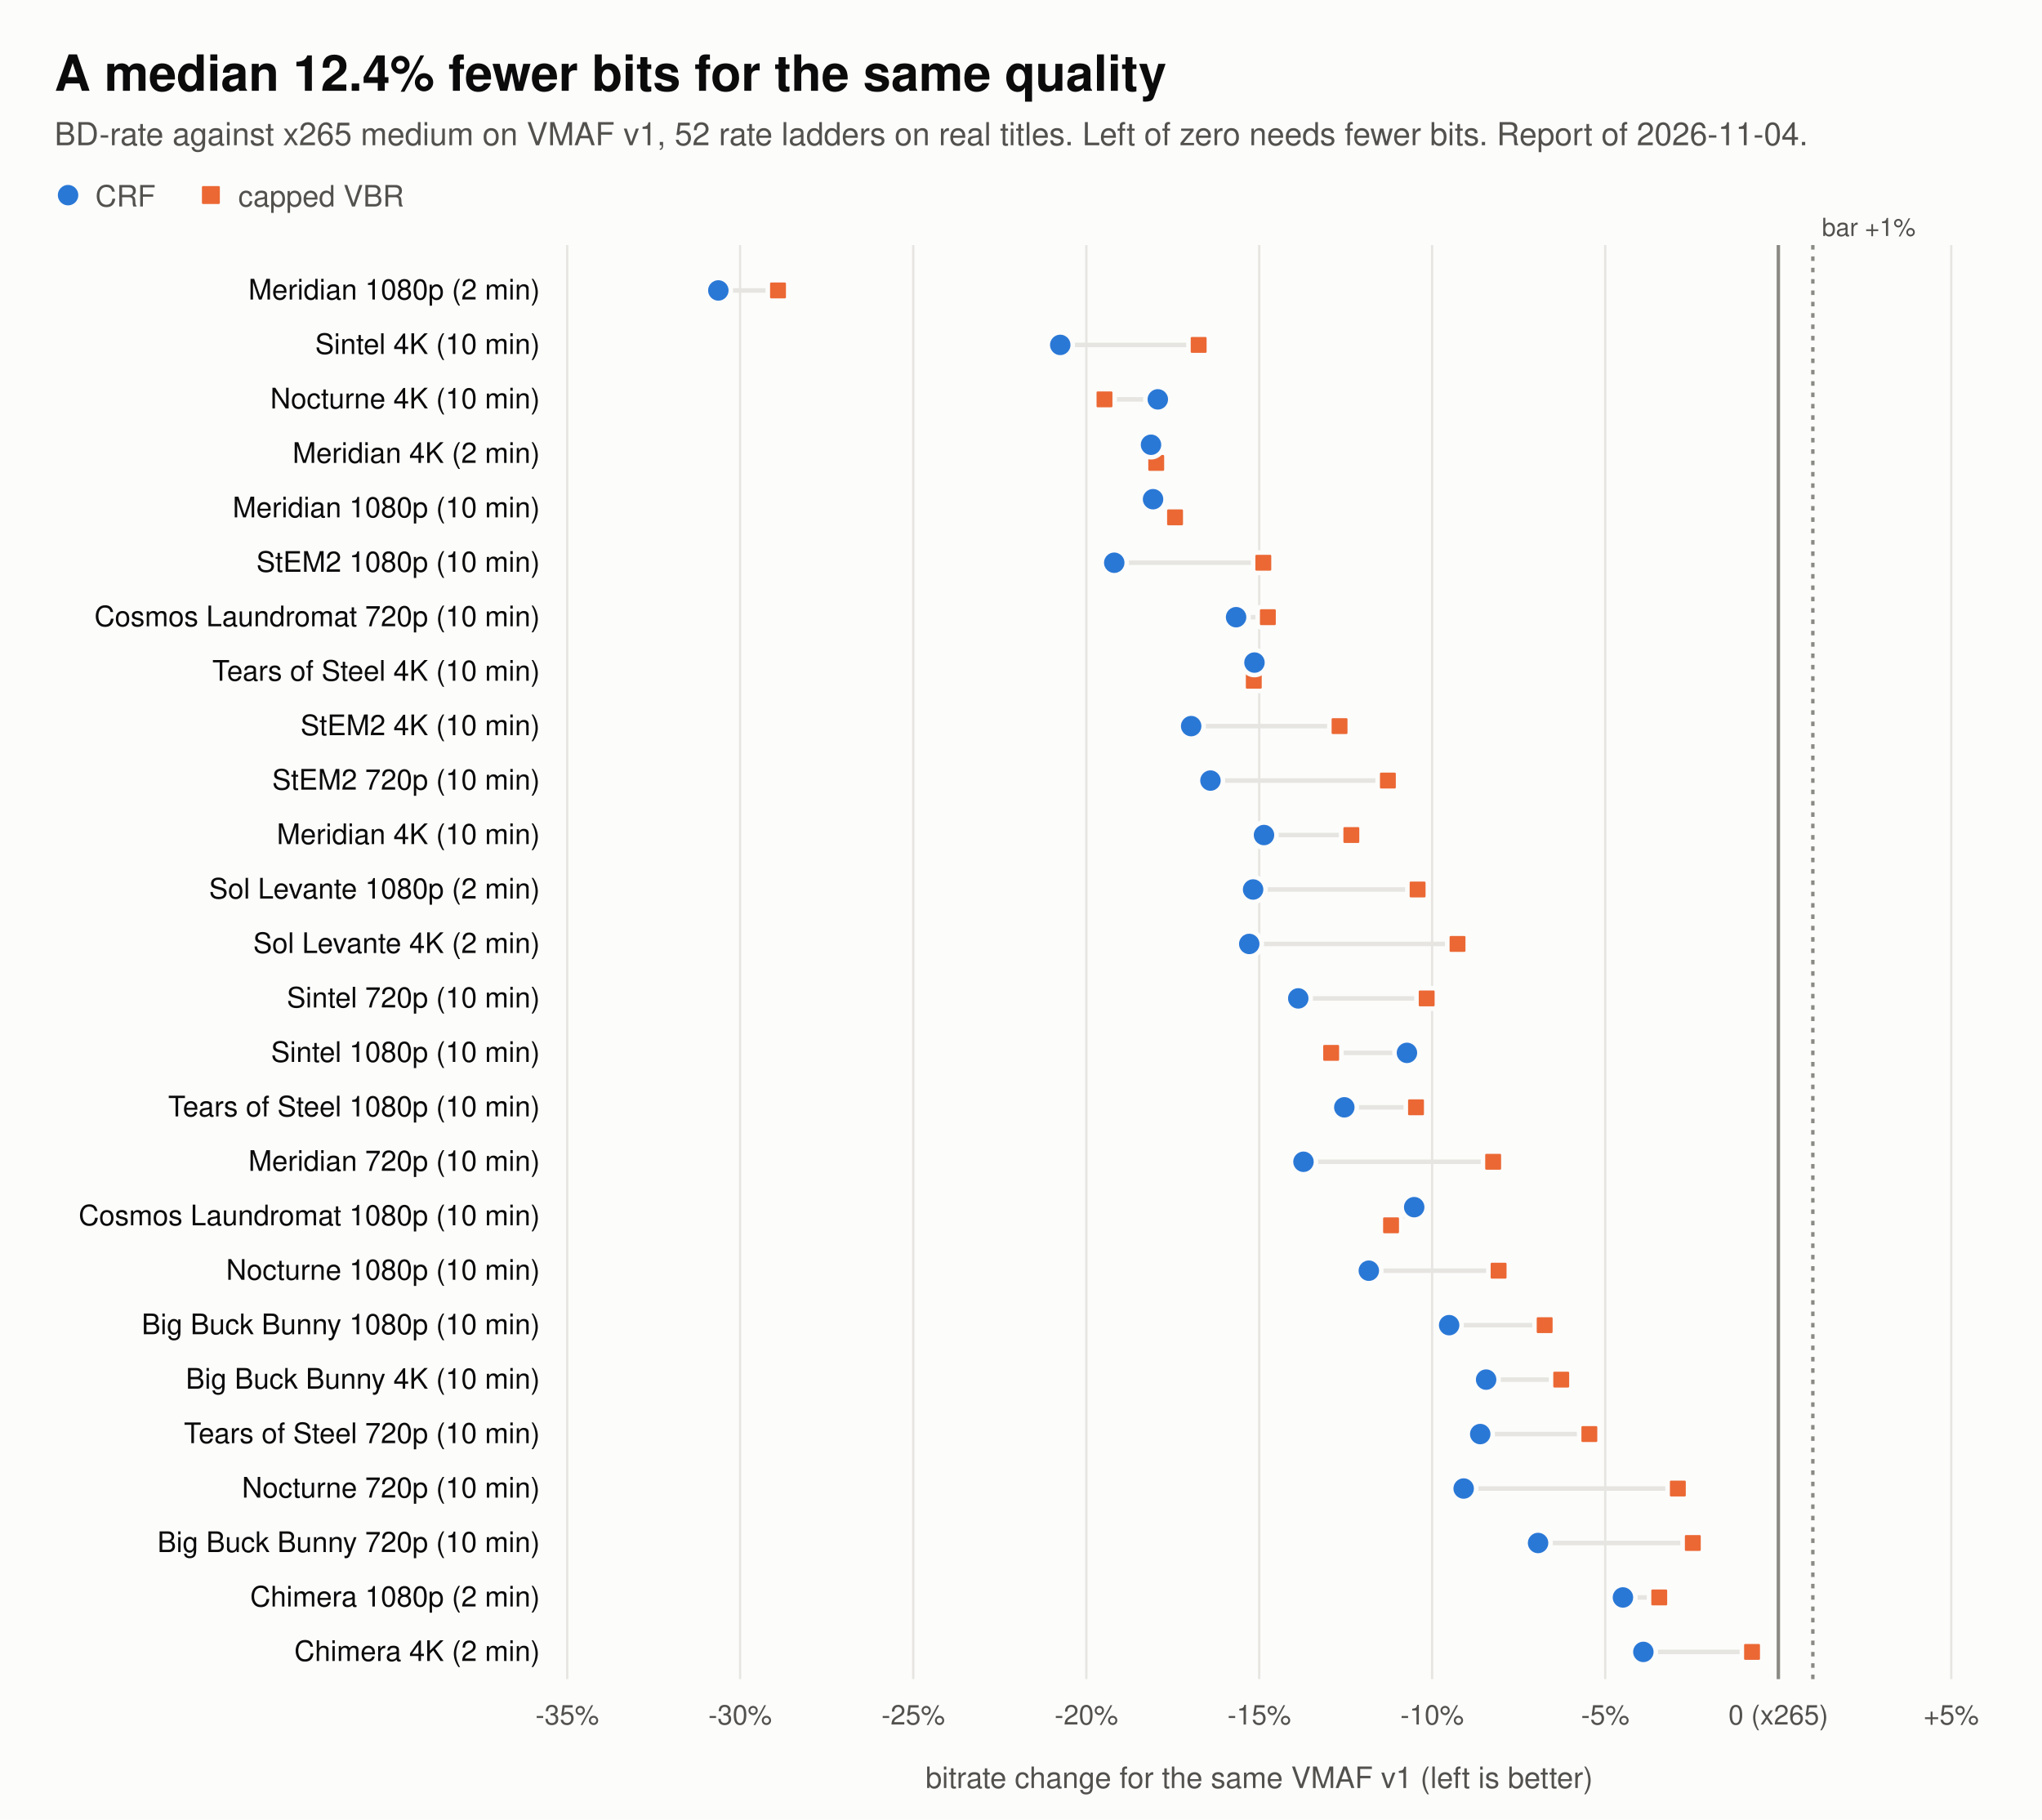
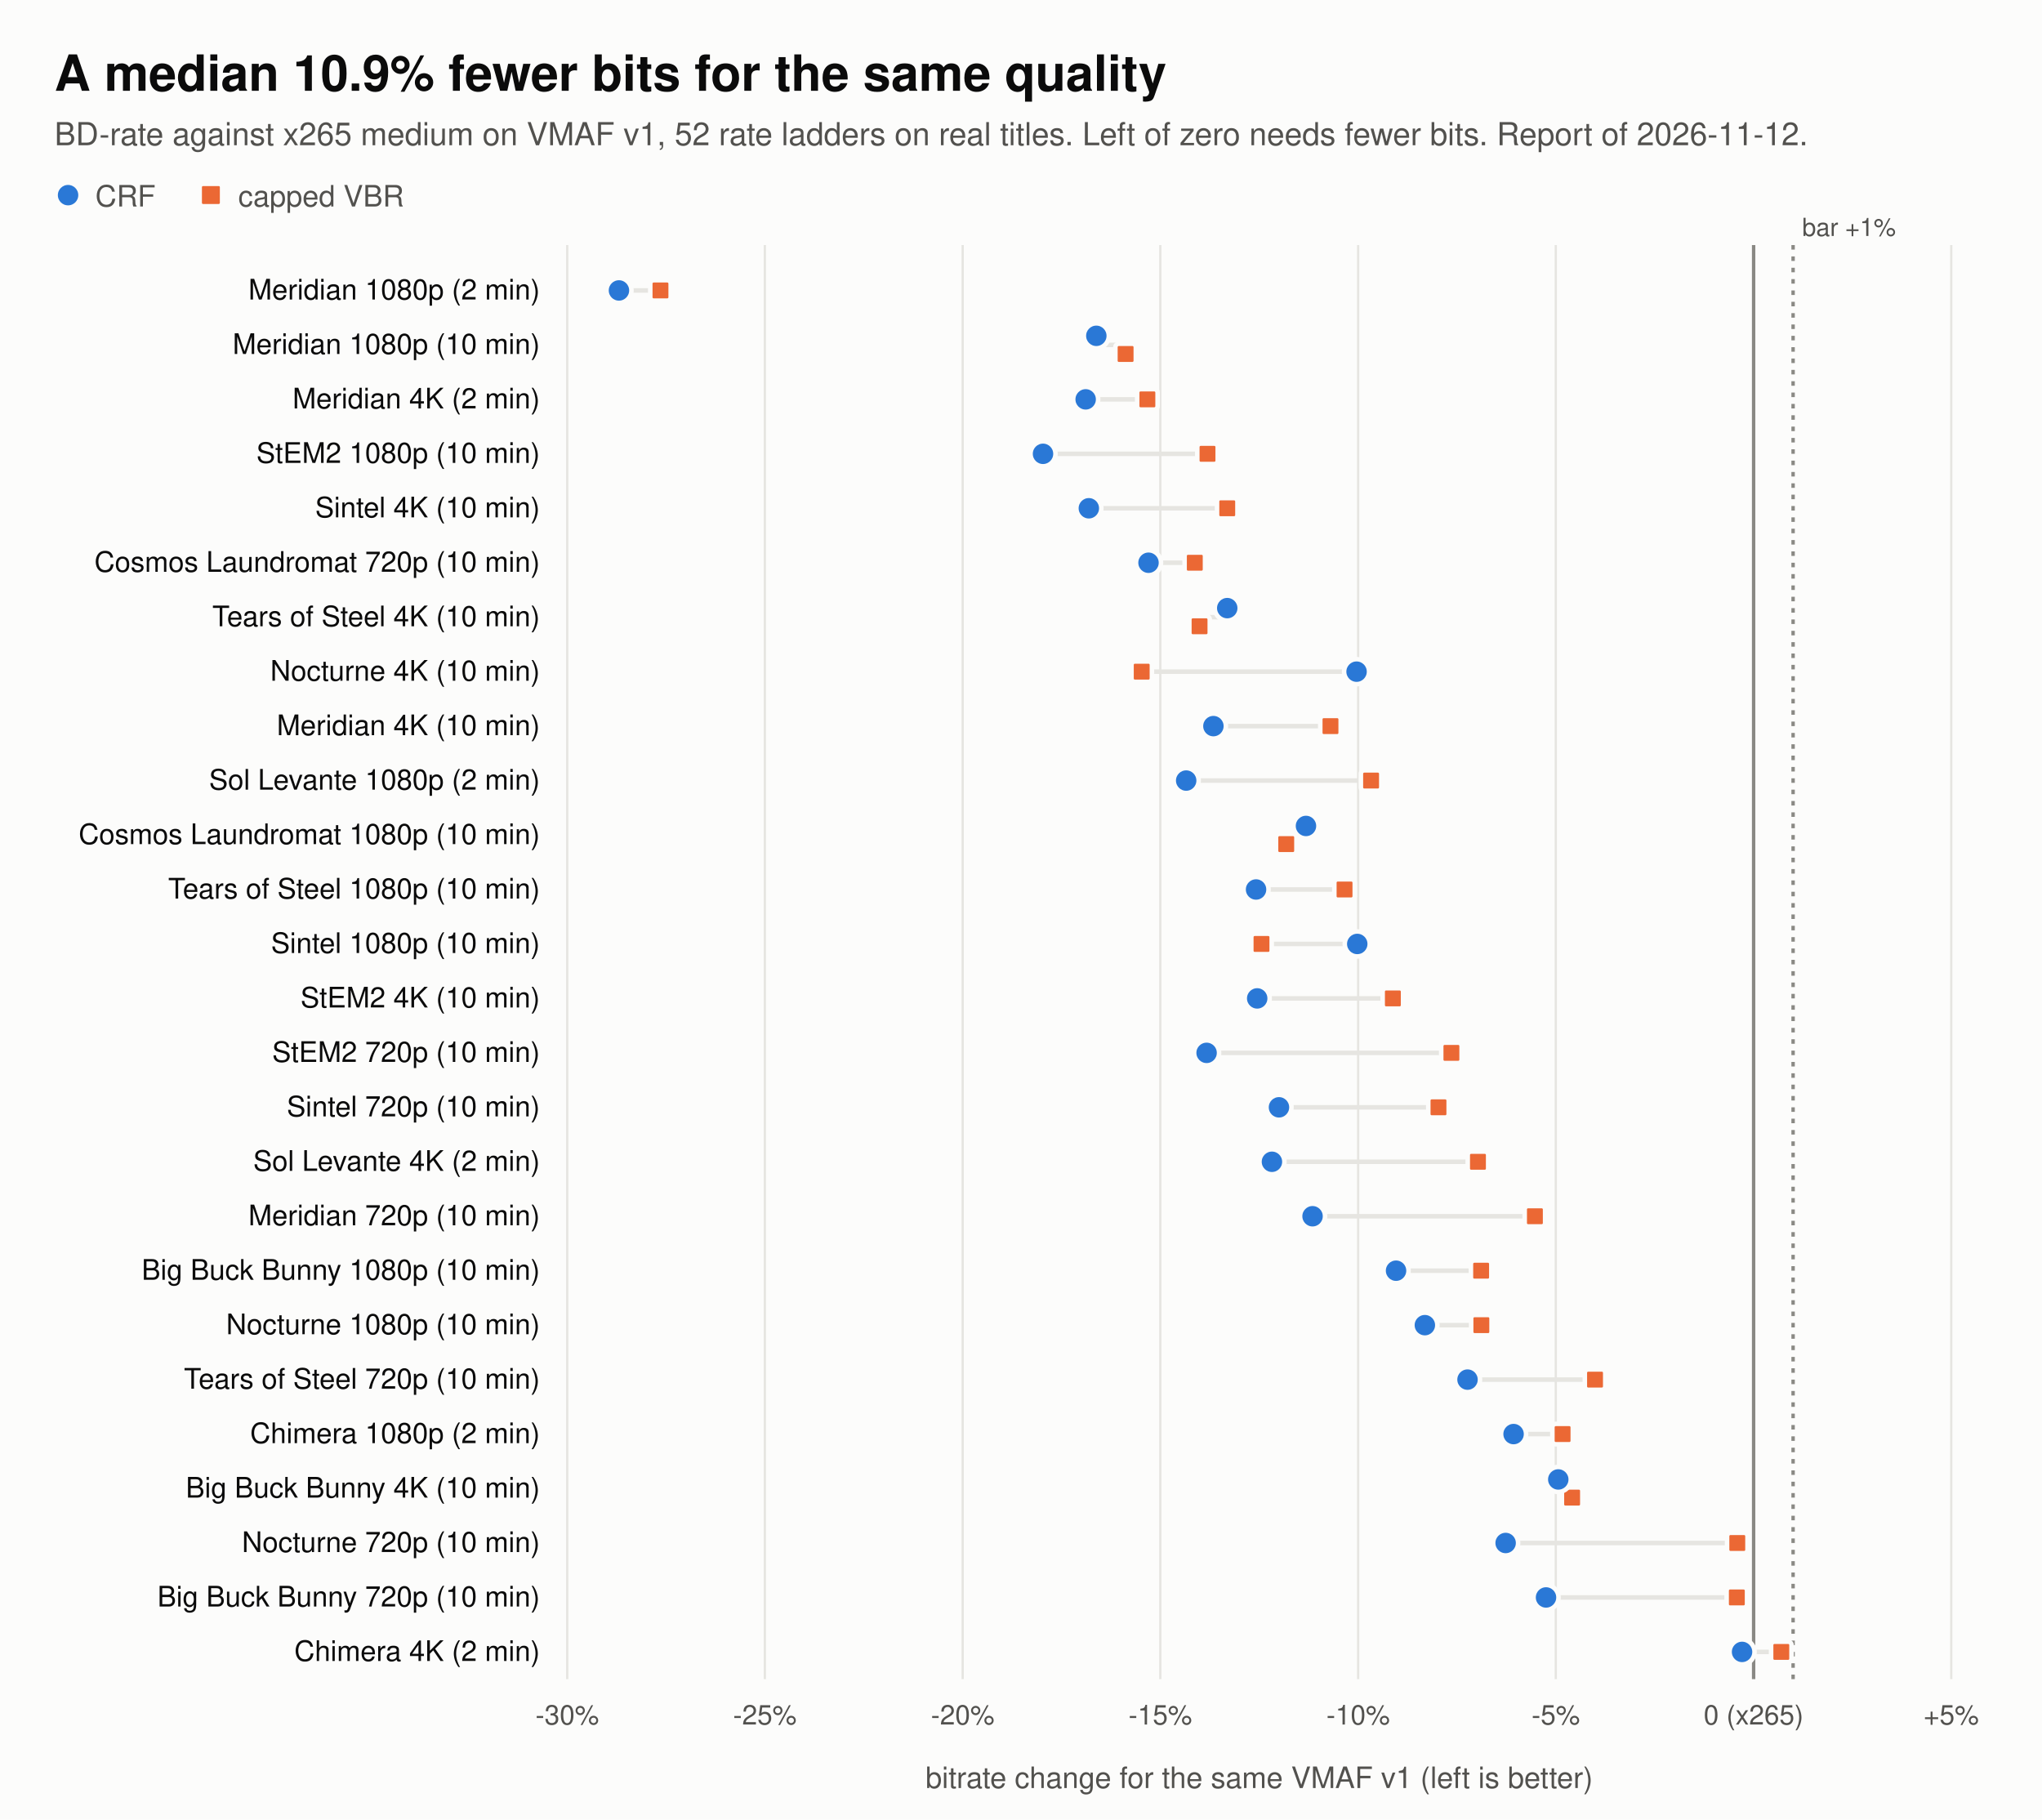
<svg xmlns="http://www.w3.org/2000/svg" width="900" height="802" viewBox="0 0 900 802" role="img">
  <style>
.bg{fill:#fcfcfb}.t1{fill:#0b0b0b}.t2{fill:#52514e}.grid{stroke:#e6e5e1}
.base{stroke:#8a8984}.ring{stroke:#fcfcfb}
.s1{fill:#2a78d6}.s2{fill:#eb6834}.s3{fill:#1baf7a}
.l1{stroke:#2a78d6}.l2{stroke:#eb6834}.l3{stroke:#1baf7a}.span{stroke:#e6e5e1}
text{font-family:-apple-system,"IBM Plex Sans",Helvetica,Arial,sans-serif}
@media (prefers-color-scheme:dark){
.bg{fill:#1a1a19}.t1{fill:#f0efec}.t2{fill:#c3c2b7}.grid{stroke:#2e2e2c}
.base{stroke:#8a8984}.ring{stroke:#1a1a19}
.s1{fill:#3987e5}.s2{fill:#d95926}.s3{fill:#199e70}
.l1{stroke:#3987e5}.l2{stroke:#d95926}.l3{stroke:#199e70}.span{stroke:#3a3a37}}
</style>
  <rect width="100%" height="100%" class="bg" />
-   <text x="24.0" y="40.0" font-size="22" class="t1" text-anchor="start" font-weight="600">A median 12.4% fewer bits for the same quality</text>
-   <text x="24.0" y="64.0" font-size="14" class="t2" text-anchor="start">BD-rate against x265 medium on VMAF v1, 52 rate ladders on real titles. Left of zero needs fewer bits. Report of 2026-11-04.</text>
+   <text x="24.0" y="40.0" font-size="22" class="t1" text-anchor="start" font-weight="600">A median 10.9% fewer bits for the same quality</text>
+   <text x="24.0" y="64.0" font-size="14" class="t2" text-anchor="start">BD-rate against x265 medium on VMAF v1, 52 rate ladders on real titles. Left of zero needs fewer bits. Report of 2026-11-12.</text>
  <circle cx="30.0" cy="86.0" r="5.5" class="s1 ring" stroke-width="2" />
  <text x="42.0" y="91.0" font-size="13" class="t2" text-anchor="start">CRF</text>
  <rect x="88.0" y="81.0" width="9.9" height="9.9" rx="1.5" class="s2 ring" stroke-width="2" />
  <text x="105.0" y="91.0" font-size="13" class="t2" text-anchor="start">capped VBR</text>
  <line x1="250.0" y1="108" x2="250.0" y2="740" class="grid" stroke-width="1" />
-   <text x="250.0" y="760.0" font-size="12" class="t2" text-anchor="middle">-35%</text>
-   <line x1="326.2" y1="108" x2="326.2" y2="740" class="grid" stroke-width="1" />
-   <text x="326.2" y="760.0" font-size="12" class="t2" text-anchor="middle">-30%</text>
-   <line x1="402.5" y1="108" x2="402.5" y2="740" class="grid" stroke-width="1" />
-   <text x="402.5" y="760.0" font-size="12" class="t2" text-anchor="middle">-25%</text>
-   <line x1="478.8" y1="108" x2="478.8" y2="740" class="grid" stroke-width="1" />
-   <text x="478.8" y="760.0" font-size="12" class="t2" text-anchor="middle">-20%</text>
-   <line x1="555.0" y1="108" x2="555.0" y2="740" class="grid" stroke-width="1" />
-   <text x="555.0" y="760.0" font-size="12" class="t2" text-anchor="middle">-15%</text>
-   <line x1="631.2" y1="108" x2="631.2" y2="740" class="grid" stroke-width="1" />
-   <text x="631.2" y="760.0" font-size="12" class="t2" text-anchor="middle">-10%</text>
-   <line x1="707.5" y1="108" x2="707.5" y2="740" class="grid" stroke-width="1" />
-   <text x="707.5" y="760.0" font-size="12" class="t2" text-anchor="middle">-5%</text>
-   <line x1="783.8" y1="108" x2="783.8" y2="740" class="base" stroke-width="1.5" />
-   <text x="783.8" y="760.0" font-size="12" class="t2" text-anchor="middle">0 (x265)</text>
+   <text x="250.0" y="760.0" font-size="12" class="t2" text-anchor="middle">-30%</text>
+   <line x1="337.1" y1="108" x2="337.1" y2="740" class="grid" stroke-width="1" />
+   <text x="337.1" y="760.0" font-size="12" class="t2" text-anchor="middle">-25%</text>
+   <line x1="424.3" y1="108" x2="424.3" y2="740" class="grid" stroke-width="1" />
+   <text x="424.3" y="760.0" font-size="12" class="t2" text-anchor="middle">-20%</text>
+   <line x1="511.4" y1="108" x2="511.4" y2="740" class="grid" stroke-width="1" />
+   <text x="511.4" y="760.0" font-size="12" class="t2" text-anchor="middle">-15%</text>
+   <line x1="598.6" y1="108" x2="598.6" y2="740" class="grid" stroke-width="1" />
+   <text x="598.6" y="760.0" font-size="12" class="t2" text-anchor="middle">-10%</text>
+   <line x1="685.7" y1="108" x2="685.7" y2="740" class="grid" stroke-width="1" />
+   <text x="685.7" y="760.0" font-size="12" class="t2" text-anchor="middle">-5%</text>
+   <line x1="772.9" y1="108" x2="772.9" y2="740" class="base" stroke-width="1.5" />
+   <text x="772.9" y="760.0" font-size="12" class="t2" text-anchor="middle">0 (x265)</text>
  <line x1="860.0" y1="108" x2="860.0" y2="740" class="grid" stroke-width="1" />
  <text x="860.0" y="760.0" font-size="12" class="t2" text-anchor="middle">+5%</text>
-   <line x1="799.0" y1="108" x2="799.0" y2="740" class="base" stroke-width="1.5" stroke-dasharray="2 3" />
-   <text x="803.0" y="104.0" font-size="11" class="t2" text-anchor="start">bar +1%</text>
+   <line x1="790.3" y1="108" x2="790.3" y2="740" class="base" stroke-width="1.5" stroke-dasharray="2 3" />
+   <text x="794.3" y="104.0" font-size="11" class="t2" text-anchor="start">bar +1%</text>
  <text x="555.0" y="788.0" font-size="13" class="t2" text-anchor="middle">bitrate change for the same VMAF v1 (left is better)</text>
  <text x="238.0" y="132.0" font-size="12.5" class="t1" text-anchor="end">Meridian 1080p (2 min)</text>
-   <line x1="316.6" y1="128.0" x2="342.9" y2="128.0" class="span" stroke-width="2" />
-   <rect x="338.4" y="123.5" width="9.0" height="9.0" rx="1.5" class="s2 ring" stroke-width="2" />
-   <circle cx="316.6" cy="128.0" r="5.5" class="s1 ring" stroke-width="2" />
-   <text x="238.0" y="156.0" font-size="12.5" class="t1" text-anchor="end">Sintel 4K (10 min)</text>
-   <line x1="467.3" y1="152.0" x2="528.3" y2="152.0" class="span" stroke-width="2" />
-   <rect x="523.8" y="147.5" width="9.0" height="9.0" rx="1.5" class="s2 ring" stroke-width="2" />
-   <circle cx="467.3" cy="152.0" r="5.5" class="s1 ring" stroke-width="2" />
-   <text x="238.0" y="180.0" font-size="12.5" class="t1" text-anchor="end">Nocturne 4K (10 min)</text>
-   <line x1="486.8" y1="176.0" x2="510.3" y2="176.0" class="span" stroke-width="2" />
-   <rect x="482.3" y="171.5" width="9.0" height="9.0" rx="1.5" class="s2 ring" stroke-width="2" />
-   <circle cx="510.3" cy="176.0" r="5.5" class="s1 ring" stroke-width="2" />
-   <text x="238.0" y="204.0" font-size="12.5" class="t1" text-anchor="end">Meridian 4K (2 min)</text>
-   <line x1="507.3" y1="200.0" x2="509.6" y2="200.0" class="span" stroke-width="2" />
-   <rect x="505.1" y="199.5" width="9.0" height="9.0" rx="1.5" class="s2 ring" stroke-width="2" />
-   <circle cx="507.3" cy="196.0" r="5.5" class="s1 ring" stroke-width="2" />
-   <text x="238.0" y="228.0" font-size="12.5" class="t1" text-anchor="end">Meridian 1080p (10 min)</text>
-   <line x1="508.2" y1="224.0" x2="517.9" y2="224.0" class="span" stroke-width="2" />
-   <rect x="513.4" y="223.5" width="9.0" height="9.0" rx="1.5" class="s2 ring" stroke-width="2" />
-   <circle cx="508.2" cy="220.0" r="5.5" class="s1 ring" stroke-width="2" />
-   <text x="238.0" y="252.0" font-size="12.5" class="t1" text-anchor="end">StEM2 1080p (10 min)</text>
-   <line x1="491.1" y1="248.0" x2="556.8" y2="248.0" class="span" stroke-width="2" />
-   <rect x="552.3" y="243.5" width="9.0" height="9.0" rx="1.5" class="s2 ring" stroke-width="2" />
-   <circle cx="491.1" cy="248.0" r="5.5" class="s1 ring" stroke-width="2" />
-   <text x="238.0" y="276.0" font-size="12.5" class="t1" text-anchor="end">Cosmos Laundromat 720p (10 min)</text>
-   <line x1="544.8" y1="272.0" x2="558.8" y2="272.0" class="span" stroke-width="2" />
-   <rect x="554.3" y="267.5" width="9.0" height="9.0" rx="1.5" class="s2 ring" stroke-width="2" />
-   <circle cx="544.8" cy="272.0" r="5.5" class="s1 ring" stroke-width="2" />
-   <text x="238.0" y="300.0" font-size="12.5" class="t1" text-anchor="end">Tears of Steel 4K (10 min)</text>
-   <line x1="552.6" y1="296.0" x2="552.9" y2="296.0" class="span" stroke-width="2" />
-   <rect x="548.1" y="295.5" width="9.0" height="9.0" rx="1.5" class="s2 ring" stroke-width="2" />
-   <circle cx="552.9" cy="292.0" r="5.5" class="s1 ring" stroke-width="2" />
-   <text x="238.0" y="324.0" font-size="12.5" class="t1" text-anchor="end">StEM2 4K (10 min)</text>
-   <line x1="525.0" y1="320.0" x2="590.4" y2="320.0" class="span" stroke-width="2" />
-   <rect x="585.9" y="315.5" width="9.0" height="9.0" rx="1.5" class="s2 ring" stroke-width="2" />
-   <circle cx="525.0" cy="320.0" r="5.5" class="s1 ring" stroke-width="2" />
-   <text x="238.0" y="348.0" font-size="12.5" class="t1" text-anchor="end">StEM2 720p (10 min)</text>
-   <line x1="533.5" y1="344.0" x2="611.7" y2="344.0" class="span" stroke-width="2" />
-   <rect x="607.2" y="339.5" width="9.0" height="9.0" rx="1.5" class="s2 ring" stroke-width="2" />
-   <circle cx="533.5" cy="344.0" r="5.5" class="s1 ring" stroke-width="2" />
-   <text x="238.0" y="372.0" font-size="12.5" class="t1" text-anchor="end">Meridian 4K (10 min)</text>
-   <line x1="557.1" y1="368.0" x2="595.6" y2="368.0" class="span" stroke-width="2" />
-   <rect x="591.1" y="363.5" width="9.0" height="9.0" rx="1.5" class="s2 ring" stroke-width="2" />
-   <circle cx="557.1" cy="368.0" r="5.5" class="s1 ring" stroke-width="2" />
-   <text x="238.0" y="396.0" font-size="12.5" class="t1" text-anchor="end">Sol Levante 1080p (2 min)</text>
-   <line x1="552.3" y1="392.0" x2="624.8" y2="392.0" class="span" stroke-width="2" />
-   <rect x="620.3" y="387.5" width="9.0" height="9.0" rx="1.5" class="s2 ring" stroke-width="2" />
-   <circle cx="552.3" cy="392.0" r="5.5" class="s1 ring" stroke-width="2" />
-   <text x="238.0" y="420.0" font-size="12.5" class="t1" text-anchor="end">Sol Levante 4K (2 min)</text>
-   <line x1="550.6" y1="416.0" x2="642.4" y2="416.0" class="span" stroke-width="2" />
-   <rect x="637.9" y="411.5" width="9.0" height="9.0" rx="1.5" class="s2 ring" stroke-width="2" />
-   <circle cx="550.6" cy="416.0" r="5.5" class="s1 ring" stroke-width="2" />
-   <text x="238.0" y="444.0" font-size="12.5" class="t1" text-anchor="end">Sintel 720p (10 min)</text>
-   <line x1="572.2" y1="440.0" x2="628.8" y2="440.0" class="span" stroke-width="2" />
-   <rect x="624.3" y="435.5" width="9.0" height="9.0" rx="1.5" class="s2 ring" stroke-width="2" />
-   <circle cx="572.2" cy="440.0" r="5.5" class="s1 ring" stroke-width="2" />
-   <text x="238.0" y="468.0" font-size="12.5" class="t1" text-anchor="end">Sintel 1080p (10 min)</text>
-   <line x1="586.7" y1="464.0" x2="620.1" y2="464.0" class="span" stroke-width="2" />
-   <rect x="582.2" y="459.5" width="9.0" height="9.0" rx="1.5" class="s2 ring" stroke-width="2" />
-   <circle cx="620.1" cy="464.0" r="5.5" class="s1 ring" stroke-width="2" />
-   <text x="238.0" y="492.0" font-size="12.5" class="t1" text-anchor="end">Tears of Steel 1080p (10 min)</text>
-   <line x1="592.5" y1="488.0" x2="624.1" y2="488.0" class="span" stroke-width="2" />
-   <rect x="619.6" y="483.5" width="9.0" height="9.0" rx="1.5" class="s2 ring" stroke-width="2" />
-   <circle cx="592.5" cy="488.0" r="5.5" class="s1 ring" stroke-width="2" />
-   <text x="238.0" y="516.0" font-size="12.5" class="t1" text-anchor="end">Meridian 720p (10 min)</text>
-   <line x1="574.5" y1="512.0" x2="658.1" y2="512.0" class="span" stroke-width="2" />
-   <rect x="653.6" y="507.5" width="9.0" height="9.0" rx="1.5" class="s2 ring" stroke-width="2" />
-   <circle cx="574.5" cy="512.0" r="5.5" class="s1 ring" stroke-width="2" />
-   <text x="238.0" y="540.0" font-size="12.5" class="t1" text-anchor="end">Cosmos Laundromat 1080p (10 min)</text>
-   <line x1="613.1" y1="536.0" x2="623.3" y2="536.0" class="span" stroke-width="2" />
-   <rect x="608.6" y="535.5" width="9.0" height="9.0" rx="1.5" class="s2 ring" stroke-width="2" />
-   <circle cx="623.3" cy="532.0" r="5.5" class="s1 ring" stroke-width="2" />
-   <text x="238.0" y="564.0" font-size="12.5" class="t1" text-anchor="end">Nocturne 1080p (10 min)</text>
-   <line x1="603.3" y1="560.0" x2="660.5" y2="560.0" class="span" stroke-width="2" />
-   <rect x="656.0" y="555.5" width="9.0" height="9.0" rx="1.5" class="s2 ring" stroke-width="2" />
-   <circle cx="603.3" cy="560.0" r="5.5" class="s1 ring" stroke-width="2" />
-   <text x="238.0" y="588.0" font-size="12.5" class="t1" text-anchor="end">Big Buck Bunny 1080p (10 min)</text>
-   <line x1="638.7" y1="584.0" x2="680.8" y2="584.0" class="span" stroke-width="2" />
-   <rect x="676.3" y="579.5" width="9.0" height="9.0" rx="1.5" class="s2 ring" stroke-width="2" />
-   <circle cx="638.7" cy="584.0" r="5.5" class="s1 ring" stroke-width="2" />
-   <text x="238.0" y="612.0" font-size="12.5" class="t1" text-anchor="end">Big Buck Bunny 4K (10 min)</text>
-   <line x1="655.0" y1="608.0" x2="688.1" y2="608.0" class="span" stroke-width="2" />
-   <rect x="683.6" y="603.5" width="9.0" height="9.0" rx="1.5" class="s2 ring" stroke-width="2" />
-   <circle cx="655.0" cy="608.0" r="5.5" class="s1 ring" stroke-width="2" />
-   <text x="238.0" y="636.0" font-size="12.5" class="t1" text-anchor="end">Tears of Steel 720p (10 min)</text>
-   <line x1="652.4" y1="632.0" x2="700.5" y2="632.0" class="span" stroke-width="2" />
-   <rect x="696.0" y="627.5" width="9.0" height="9.0" rx="1.5" class="s2 ring" stroke-width="2" />
-   <circle cx="652.4" cy="632.0" r="5.5" class="s1 ring" stroke-width="2" />
-   <text x="238.0" y="660.0" font-size="12.5" class="t1" text-anchor="end">Nocturne 720p (10 min)</text>
-   <line x1="645.1" y1="656.0" x2="739.5" y2="656.0" class="span" stroke-width="2" />
-   <rect x="735.0" y="651.5" width="9.0" height="9.0" rx="1.5" class="s2 ring" stroke-width="2" />
-   <circle cx="645.1" cy="656.0" r="5.5" class="s1 ring" stroke-width="2" />
-   <text x="238.0" y="684.0" font-size="12.5" class="t1" text-anchor="end">Big Buck Bunny 720p (10 min)</text>
-   <line x1="677.9" y1="680.0" x2="746.1" y2="680.0" class="span" stroke-width="2" />
-   <rect x="741.6" y="675.5" width="9.0" height="9.0" rx="1.5" class="s2 ring" stroke-width="2" />
-   <circle cx="677.9" cy="680.0" r="5.5" class="s1 ring" stroke-width="2" />
-   <text x="238.0" y="708.0" font-size="12.5" class="t1" text-anchor="end">Chimera 1080p (2 min)</text>
-   <line x1="715.3" y1="704.0" x2="731.3" y2="704.0" class="span" stroke-width="2" />
-   <rect x="726.8" y="699.5" width="9.0" height="9.0" rx="1.5" class="s2 ring" stroke-width="2" />
-   <circle cx="715.3" cy="704.0" r="5.5" class="s1 ring" stroke-width="2" />
+   <line x1="272.8" y1="128.0" x2="291.1" y2="128.0" class="span" stroke-width="2" />
+   <rect x="286.6" y="123.5" width="9.0" height="9.0" rx="1.5" class="s2 ring" stroke-width="2" />
+   <circle cx="272.8" cy="128.0" r="5.5" class="s1 ring" stroke-width="2" />
+   <text x="238.0" y="156.0" font-size="12.5" class="t1" text-anchor="end">Meridian 1080p (10 min)</text>
+   <line x1="483.2" y1="152.0" x2="496.1" y2="152.0" class="span" stroke-width="2" />
+   <rect x="491.6" y="151.5" width="9.0" height="9.0" rx="1.5" class="s2 ring" stroke-width="2" />
+   <circle cx="483.2" cy="148.0" r="5.5" class="s1 ring" stroke-width="2" />
+   <text x="238.0" y="180.0" font-size="12.5" class="t1" text-anchor="end">Meridian 4K (2 min)</text>
+   <line x1="478.5" y1="176.0" x2="505.7" y2="176.0" class="span" stroke-width="2" />
+   <rect x="501.2" y="171.5" width="9.0" height="9.0" rx="1.5" class="s2 ring" stroke-width="2" />
+   <circle cx="478.5" cy="176.0" r="5.5" class="s1 ring" stroke-width="2" />
+   <text x="238.0" y="204.0" font-size="12.5" class="t1" text-anchor="end">StEM2 1080p (10 min)</text>
+   <line x1="459.7" y1="200.0" x2="532.2" y2="200.0" class="span" stroke-width="2" />
+   <rect x="527.7" y="195.5" width="9.0" height="9.0" rx="1.5" class="s2 ring" stroke-width="2" />
+   <circle cx="459.7" cy="200.0" r="5.5" class="s1 ring" stroke-width="2" />
+   <text x="238.0" y="228.0" font-size="12.5" class="t1" text-anchor="end">Sintel 4K (10 min)</text>
+   <line x1="479.9" y1="224.0" x2="540.9" y2="224.0" class="span" stroke-width="2" />
+   <rect x="536.4" y="219.5" width="9.0" height="9.0" rx="1.5" class="s2 ring" stroke-width="2" />
+   <circle cx="479.9" cy="224.0" r="5.5" class="s1 ring" stroke-width="2" />
+   <text x="238.0" y="252.0" font-size="12.5" class="t1" text-anchor="end">Cosmos Laundromat 720p (10 min)</text>
+   <line x1="506.2" y1="248.0" x2="526.6" y2="248.0" class="span" stroke-width="2" />
+   <rect x="522.1" y="243.5" width="9.0" height="9.0" rx="1.5" class="s2 ring" stroke-width="2" />
+   <circle cx="506.2" cy="248.0" r="5.5" class="s1 ring" stroke-width="2" />
+   <text x="238.0" y="276.0" font-size="12.5" class="t1" text-anchor="end">Tears of Steel 4K (10 min)</text>
+   <line x1="528.7" y1="272.0" x2="540.9" y2="272.0" class="span" stroke-width="2" />
+   <rect x="524.2" y="271.5" width="9.0" height="9.0" rx="1.5" class="s2 ring" stroke-width="2" />
+   <circle cx="540.9" cy="268.0" r="5.5" class="s1 ring" stroke-width="2" />
+   <text x="238.0" y="300.0" font-size="12.5" class="t1" text-anchor="end">Nocturne 4K (10 min)</text>
+   <line x1="503.2" y1="296.0" x2="597.9" y2="296.0" class="span" stroke-width="2" />
+   <rect x="498.7" y="291.5" width="9.0" height="9.0" rx="1.5" class="s2 ring" stroke-width="2" />
+   <circle cx="597.9" cy="296.0" r="5.5" class="s1 ring" stroke-width="2" />
+   <text x="238.0" y="324.0" font-size="12.5" class="t1" text-anchor="end">Meridian 4K (10 min)</text>
+   <line x1="534.8" y1="320.0" x2="586.4" y2="320.0" class="span" stroke-width="2" />
+   <rect x="581.9" y="315.5" width="9.0" height="9.0" rx="1.5" class="s2 ring" stroke-width="2" />
+   <circle cx="534.8" cy="320.0" r="5.5" class="s1 ring" stroke-width="2" />
+   <text x="238.0" y="348.0" font-size="12.5" class="t1" text-anchor="end">Sol Levante 1080p (2 min)</text>
+   <line x1="522.8" y1="344.0" x2="604.3" y2="344.0" class="span" stroke-width="2" />
+   <rect x="599.8" y="339.5" width="9.0" height="9.0" rx="1.5" class="s2 ring" stroke-width="2" />
+   <circle cx="522.8" cy="344.0" r="5.5" class="s1 ring" stroke-width="2" />
+   <text x="238.0" y="372.0" font-size="12.5" class="t1" text-anchor="end">Cosmos Laundromat 1080p (10 min)</text>
+   <line x1="566.9" y1="368.0" x2="575.6" y2="368.0" class="span" stroke-width="2" />
+   <rect x="562.4" y="367.5" width="9.0" height="9.0" rx="1.5" class="s2 ring" stroke-width="2" />
+   <circle cx="575.6" cy="364.0" r="5.5" class="s1 ring" stroke-width="2" />
+   <text x="238.0" y="396.0" font-size="12.5" class="t1" text-anchor="end">Tears of Steel 1080p (10 min)</text>
+   <line x1="553.6" y1="392.0" x2="592.6" y2="392.0" class="span" stroke-width="2" />
+   <rect x="588.1" y="387.5" width="9.0" height="9.0" rx="1.5" class="s2 ring" stroke-width="2" />
+   <circle cx="553.6" cy="392.0" r="5.5" class="s1 ring" stroke-width="2" />
+   <text x="238.0" y="420.0" font-size="12.5" class="t1" text-anchor="end">Sintel 1080p (10 min)</text>
+   <line x1="556.0" y1="416.0" x2="598.2" y2="416.0" class="span" stroke-width="2" />
+   <rect x="551.5" y="411.5" width="9.0" height="9.0" rx="1.5" class="s2 ring" stroke-width="2" />
+   <circle cx="598.2" cy="416.0" r="5.5" class="s1 ring" stroke-width="2" />
+   <text x="238.0" y="444.0" font-size="12.5" class="t1" text-anchor="end">StEM2 4K (10 min)</text>
+   <line x1="554.1" y1="440.0" x2="613.9" y2="440.0" class="span" stroke-width="2" />
+   <rect x="609.4" y="435.5" width="9.0" height="9.0" rx="1.5" class="s2 ring" stroke-width="2" />
+   <circle cx="554.1" cy="440.0" r="5.5" class="s1 ring" stroke-width="2" />
+   <text x="238.0" y="468.0" font-size="12.5" class="t1" text-anchor="end">StEM2 720p (10 min)</text>
+   <line x1="531.8" y1="464.0" x2="639.7" y2="464.0" class="span" stroke-width="2" />
+   <rect x="635.2" y="459.5" width="9.0" height="9.0" rx="1.5" class="s2 ring" stroke-width="2" />
+   <circle cx="531.8" cy="464.0" r="5.5" class="s1 ring" stroke-width="2" />
+   <text x="238.0" y="492.0" font-size="12.5" class="t1" text-anchor="end">Sintel 720p (10 min)</text>
+   <line x1="563.7" y1="488.0" x2="634.0" y2="488.0" class="span" stroke-width="2" />
+   <rect x="629.5" y="483.5" width="9.0" height="9.0" rx="1.5" class="s2 ring" stroke-width="2" />
+   <circle cx="563.7" cy="488.0" r="5.5" class="s1 ring" stroke-width="2" />
+   <text x="238.0" y="516.0" font-size="12.5" class="t1" text-anchor="end">Sol Levante 4K (2 min)</text>
+   <line x1="560.6" y1="512.0" x2="651.4" y2="512.0" class="span" stroke-width="2" />
+   <rect x="646.9" y="507.5" width="9.0" height="9.0" rx="1.5" class="s2 ring" stroke-width="2" />
+   <circle cx="560.6" cy="512.0" r="5.5" class="s1 ring" stroke-width="2" />
+   <text x="238.0" y="540.0" font-size="12.5" class="t1" text-anchor="end">Meridian 720p (10 min)</text>
+   <line x1="578.5" y1="536.0" x2="676.5" y2="536.0" class="span" stroke-width="2" />
+   <rect x="672.0" y="531.5" width="9.0" height="9.0" rx="1.5" class="s2 ring" stroke-width="2" />
+   <circle cx="578.5" cy="536.0" r="5.5" class="s1 ring" stroke-width="2" />
+   <text x="238.0" y="564.0" font-size="12.5" class="t1" text-anchor="end">Big Buck Bunny 1080p (10 min)</text>
+   <line x1="615.3" y1="560.0" x2="652.8" y2="560.0" class="span" stroke-width="2" />
+   <rect x="648.3" y="555.5" width="9.0" height="9.0" rx="1.5" class="s2 ring" stroke-width="2" />
+   <circle cx="615.3" cy="560.0" r="5.5" class="s1 ring" stroke-width="2" />
+   <text x="238.0" y="588.0" font-size="12.5" class="t1" text-anchor="end">Nocturne 1080p (10 min)</text>
+   <line x1="628.0" y1="584.0" x2="652.9" y2="584.0" class="span" stroke-width="2" />
+   <rect x="648.4" y="579.5" width="9.0" height="9.0" rx="1.5" class="s2 ring" stroke-width="2" />
+   <circle cx="628.0" cy="584.0" r="5.5" class="s1 ring" stroke-width="2" />
+   <text x="238.0" y="612.0" font-size="12.5" class="t1" text-anchor="end">Tears of Steel 720p (10 min)</text>
+   <line x1="646.8" y1="608.0" x2="703.0" y2="608.0" class="span" stroke-width="2" />
+   <rect x="698.5" y="603.5" width="9.0" height="9.0" rx="1.5" class="s2 ring" stroke-width="2" />
+   <circle cx="646.8" cy="608.0" r="5.5" class="s1 ring" stroke-width="2" />
+   <text x="238.0" y="636.0" font-size="12.5" class="t1" text-anchor="end">Chimera 1080p (2 min)</text>
+   <line x1="667.1" y1="632.0" x2="688.7" y2="632.0" class="span" stroke-width="2" />
+   <rect x="684.2" y="627.5" width="9.0" height="9.0" rx="1.5" class="s2 ring" stroke-width="2" />
+   <circle cx="667.1" cy="632.0" r="5.5" class="s1 ring" stroke-width="2" />
+   <text x="238.0" y="660.0" font-size="12.5" class="t1" text-anchor="end">Big Buck Bunny 4K (10 min)</text>
+   <line x1="686.8" y1="656.0" x2="692.9" y2="656.0" class="span" stroke-width="2" />
+   <rect x="688.4" y="655.5" width="9.0" height="9.0" rx="1.5" class="s2 ring" stroke-width="2" />
+   <circle cx="686.8" cy="652.0" r="5.5" class="s1 ring" stroke-width="2" />
+   <text x="238.0" y="684.0" font-size="12.5" class="t1" text-anchor="end">Nocturne 720p (10 min)</text>
+   <line x1="663.6" y1="680.0" x2="765.7" y2="680.0" class="span" stroke-width="2" />
+   <rect x="761.2" y="675.5" width="9.0" height="9.0" rx="1.5" class="s2 ring" stroke-width="2" />
+   <circle cx="663.6" cy="680.0" r="5.5" class="s1 ring" stroke-width="2" />
+   <text x="238.0" y="708.0" font-size="12.5" class="t1" text-anchor="end">Big Buck Bunny 720p (10 min)</text>
+   <line x1="681.4" y1="704.0" x2="765.5" y2="704.0" class="span" stroke-width="2" />
+   <rect x="761.0" y="699.5" width="9.0" height="9.0" rx="1.5" class="s2 ring" stroke-width="2" />
+   <circle cx="681.4" cy="704.0" r="5.5" class="s1 ring" stroke-width="2" />
  <text x="238.0" y="732.0" font-size="12.5" class="t1" text-anchor="end">Chimera 4K (2 min)</text>
-   <line x1="724.3" y1="728.0" x2="772.2" y2="728.0" class="span" stroke-width="2" />
-   <rect x="767.7" y="723.5" width="9.0" height="9.0" rx="1.5" class="s2 ring" stroke-width="2" />
-   <circle cx="724.3" cy="728.0" r="5.5" class="s1 ring" stroke-width="2" />
+   <line x1="767.8" y1="728.0" x2="785.1" y2="728.0" class="span" stroke-width="2" />
+   <rect x="780.6" y="723.5" width="9.0" height="9.0" rx="1.5" class="s2 ring" stroke-width="2" />
+   <circle cx="767.8" cy="728.0" r="5.5" class="s1 ring" stroke-width="2" />
</svg>
